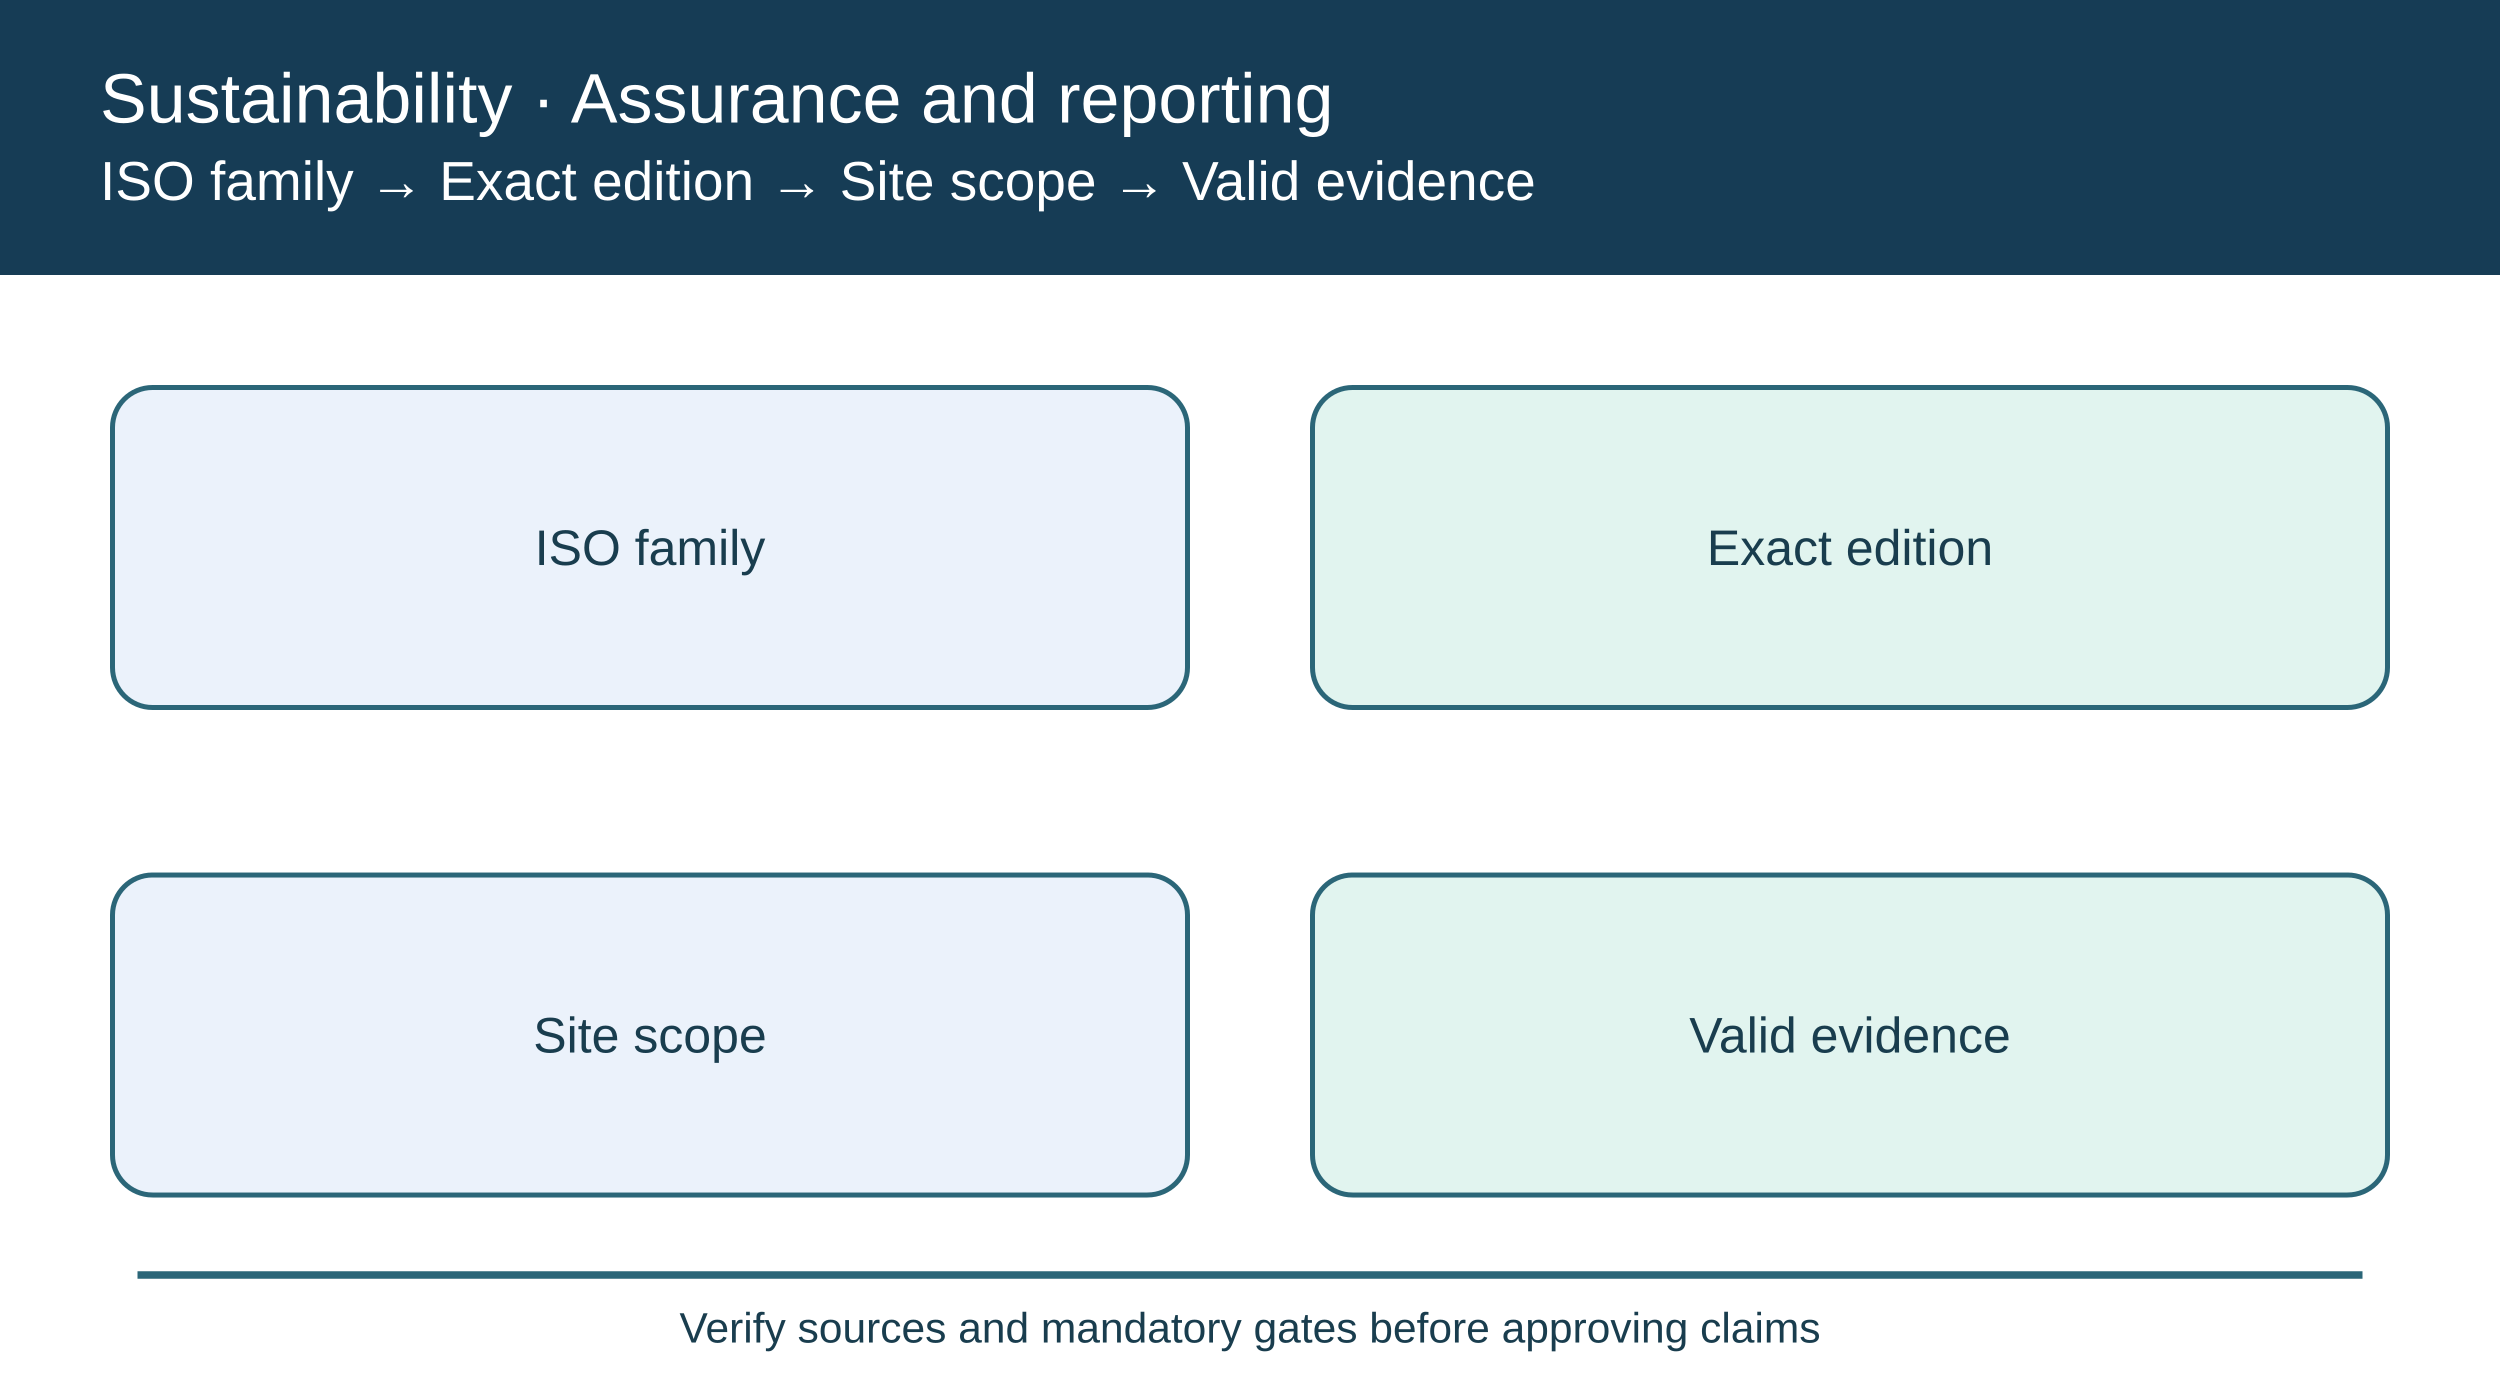
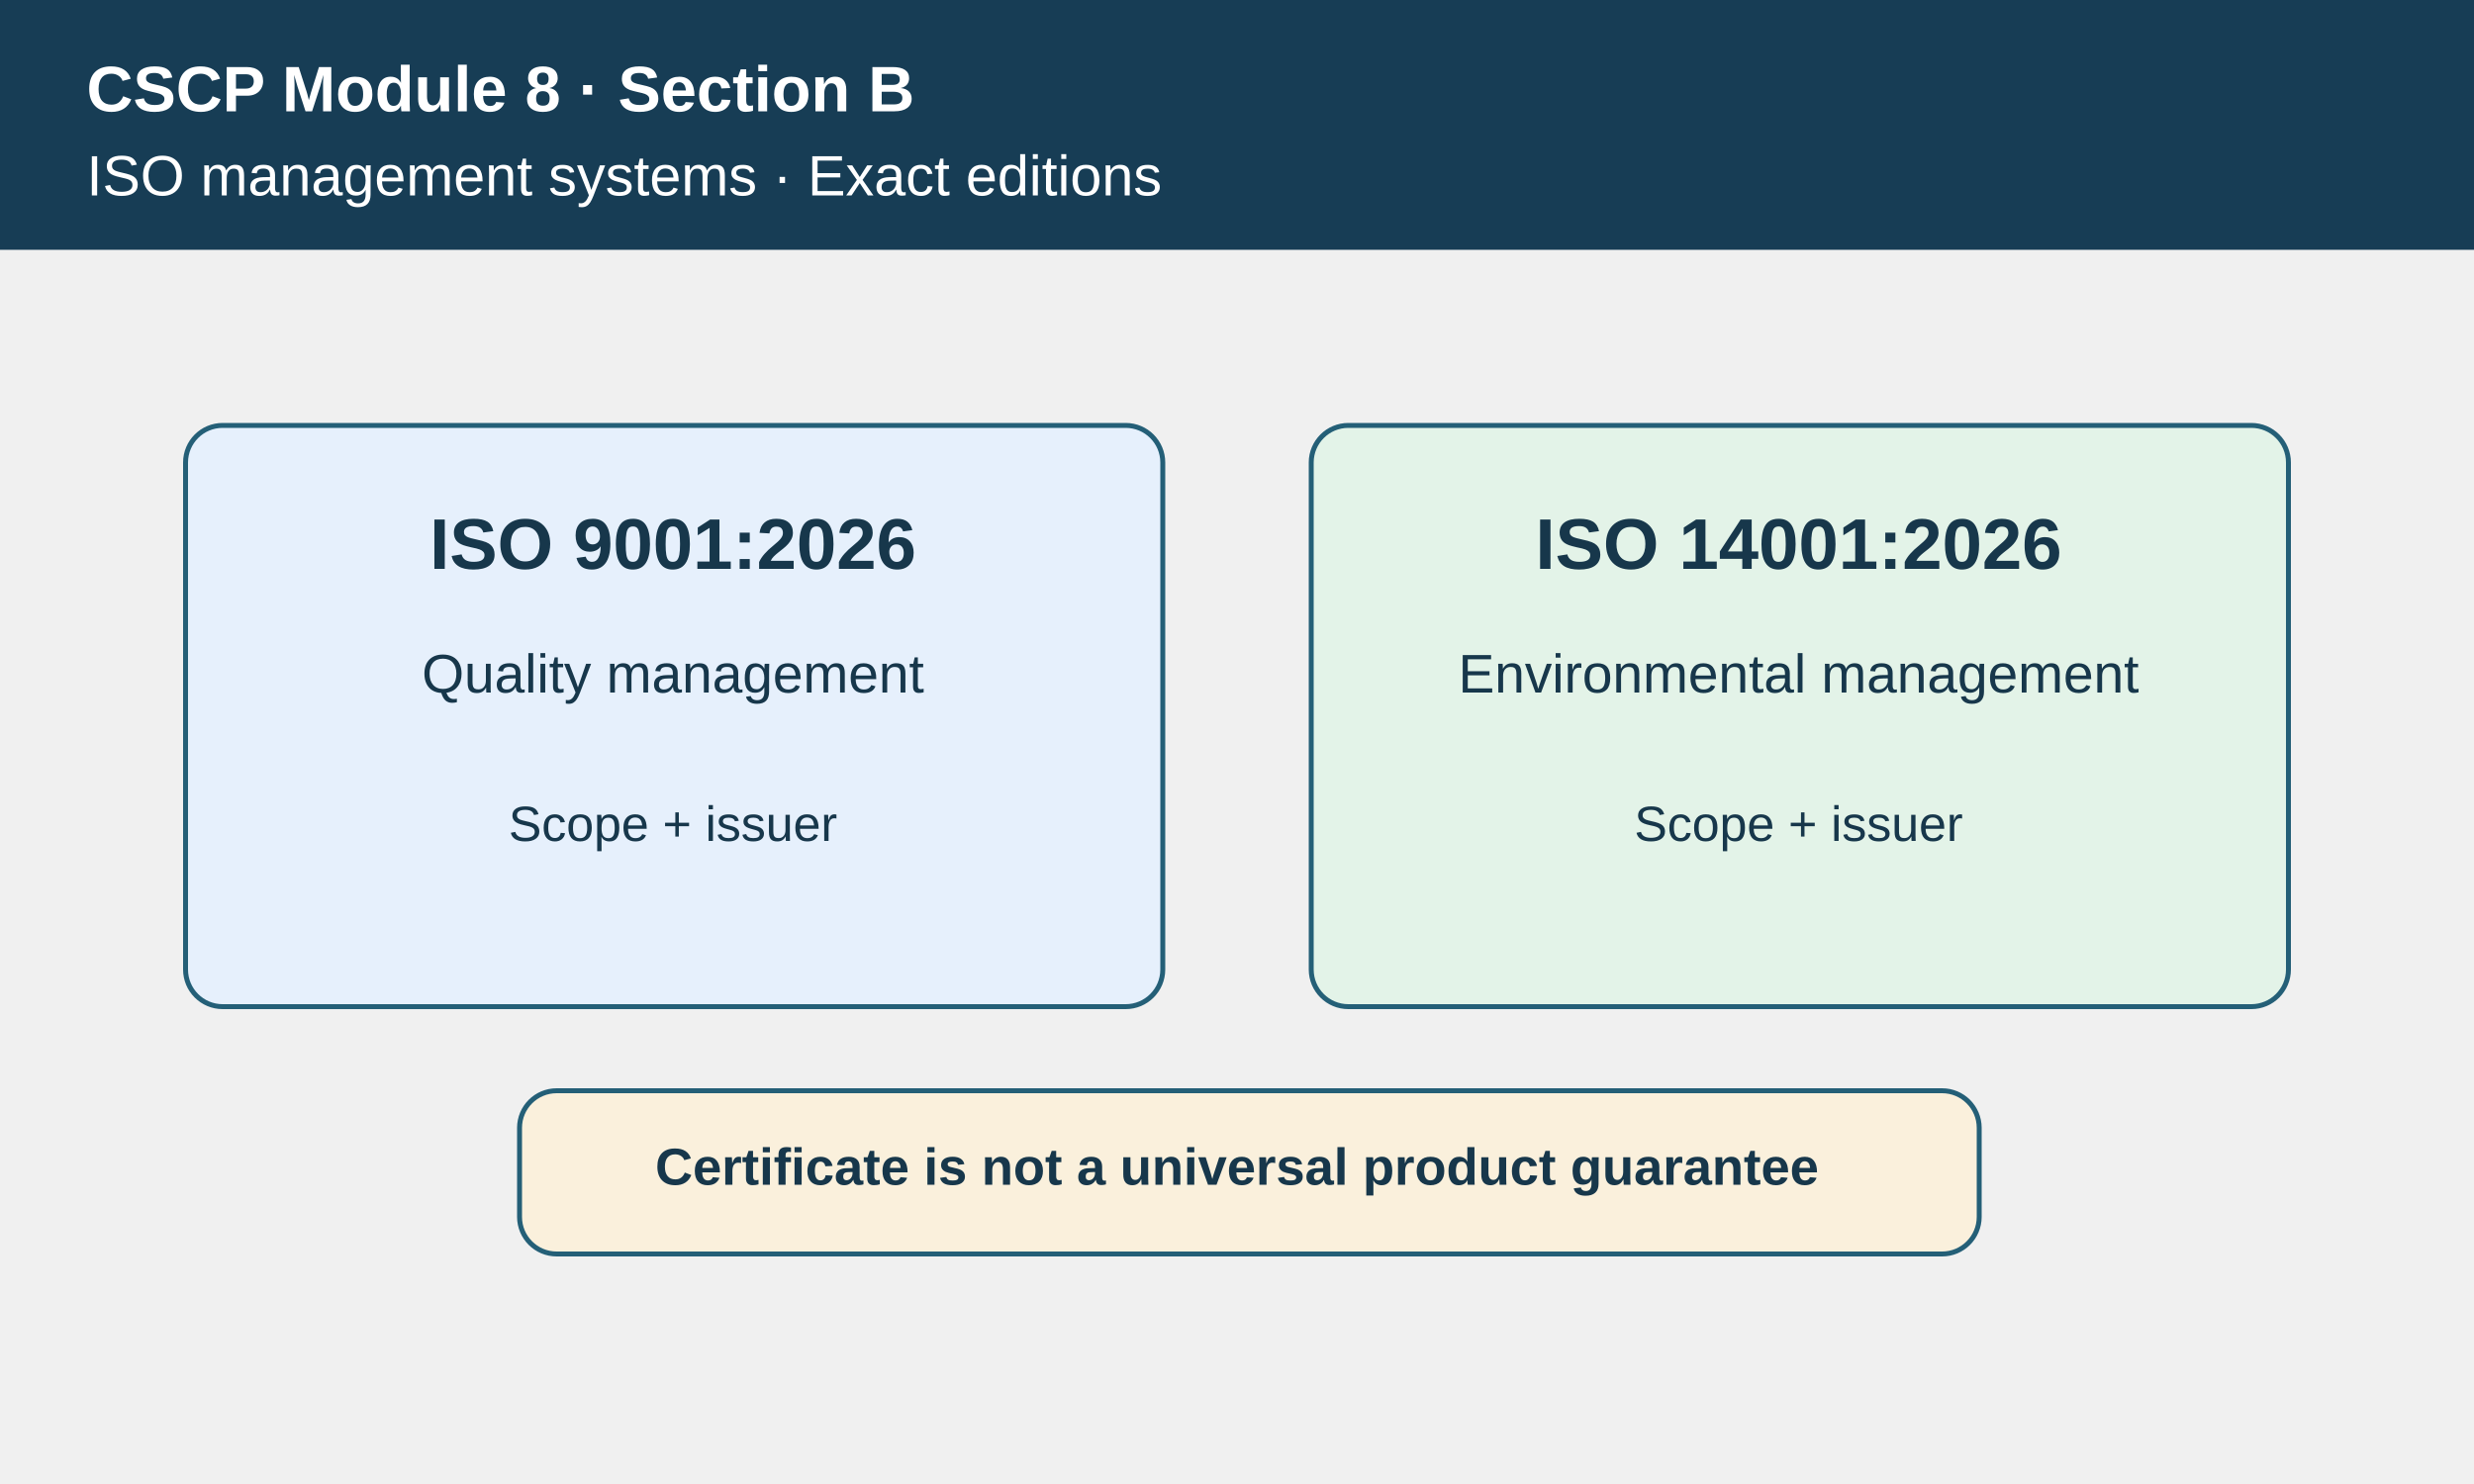
- <svg xmlns="http://www.w3.org/2000/svg" width="1000" height="560" viewBox="0 0 1000 560" role="img" aria-labelledby="title desc">
-   <rect width="1000" height="560" fill="#fff" />
-   <rect width="1000" height="110" fill="#163c55" />
-   <text x="40" y="49" font-size="28" font-family="Arial" fill="#fff">Sustainability · Assurance and reporting</text>
-   <text x="40" y="80" font-size="22" font-family="Arial" fill="#fff">ISO family → Exact edition → Site scope → Valid evidence</text>
-   <g font-family="Arial">
-     <rect x="45" y="155" width="430" height="128" rx="16" fill="#ebf2fb" stroke="#2b6678" stroke-width="2" />
-     <text x="260" y="226" text-anchor="middle" font-size="20" fill="#193d4e">ISO family</text>
-     <rect x="525" y="155" width="430" height="128" rx="16" fill="#e1f4ef" stroke="#2b6678" stroke-width="2" />
-     <text x="740" y="226" text-anchor="middle" font-size="20" fill="#193d4e">Exact edition</text>
-     <rect x="45" y="350" width="430" height="128" rx="16" fill="#ebf2fb" stroke="#2b6678" stroke-width="2" />
-     <text x="260" y="421" text-anchor="middle" font-size="20" fill="#193d4e">Site scope</text>
-     <rect x="525" y="350" width="430" height="128" rx="16" fill="#e1f4ef" stroke="#2b6678" stroke-width="2" />
-     <text x="740" y="421" text-anchor="middle" font-size="20" fill="#193d4e">Valid evidence</text>
+ <svg xmlns="http://www.w3.org/2000/svg" width="1000" height="600" viewBox="0 0 1000 600" role="img" aria-labelledby="title desc">
+   <rect x="0" y="0" width="1000" height="100" fill="#173d55" stroke="#173d55" stroke-width="2" rx="0" />
+   <text x="35" y="45" fill="#ffffff" font-family="Arial, sans-serif" text-anchor="start" font-size="26" font-weight="700">CSCP Module 8 · Section B</text>
+   <text x="35" y="79" fill="#ffffff" font-family="Arial, sans-serif" text-anchor="start" font-size="23" font-weight="400">ISO management systems · Exact editions</text>
+   <g>
+     <rect x="75" y="172" width="395" height="235" fill="#e6f0fc" stroke="#245f77" stroke-width="2" rx="15" />
+     <rect x="530" y="172" width="395" height="235" fill="#e3f3e8" stroke="#245f77" stroke-width="2" rx="15" />
+     <text x="272" y="230" fill="#17374b" font-family="Arial, sans-serif" text-anchor="middle" font-size="29" font-weight="700">ISO 9001:2026</text>
+     <text x="272" y="280" fill="#17374b" font-family="Arial, sans-serif" text-anchor="middle" font-size="22" font-weight="400">Quality management</text>
+     <text x="727" y="230" fill="#17374b" font-family="Arial, sans-serif" text-anchor="middle" font-size="29" font-weight="700">ISO 14001:2026</text>
+     <text x="727" y="280" fill="#17374b" font-family="Arial, sans-serif" text-anchor="middle" font-size="22" font-weight="400">Environmental management</text>
+     <text x="272" y="340" fill="#17374b" font-family="Arial, sans-serif" text-anchor="middle" font-size="20" font-weight="400">Scope + issuer</text>
+     <text x="727" y="340" fill="#17374b" font-family="Arial, sans-serif" text-anchor="middle" font-size="20" font-weight="400">Scope + issuer</text>
+     <rect x="210" y="441" width="590" height="66" fill="#faf0dc" stroke="#245f77" stroke-width="2" rx="15" />
+     <text x="500" y="479" fill="#17374b" font-family="Arial, sans-serif" text-anchor="middle" font-size="21" font-weight="700">Certificate is not a universal product guarantee</text>
  </g>
-   <line x1="55" y1="510" x2="945" y2="510" stroke="#2b6678" stroke-width="3" />
-   <text x="500" y="537" text-anchor="middle" font-size="17" font-family="Arial" fill="#193d4e">Verify sources and mandatory gates before approving claims</text>
</svg>
